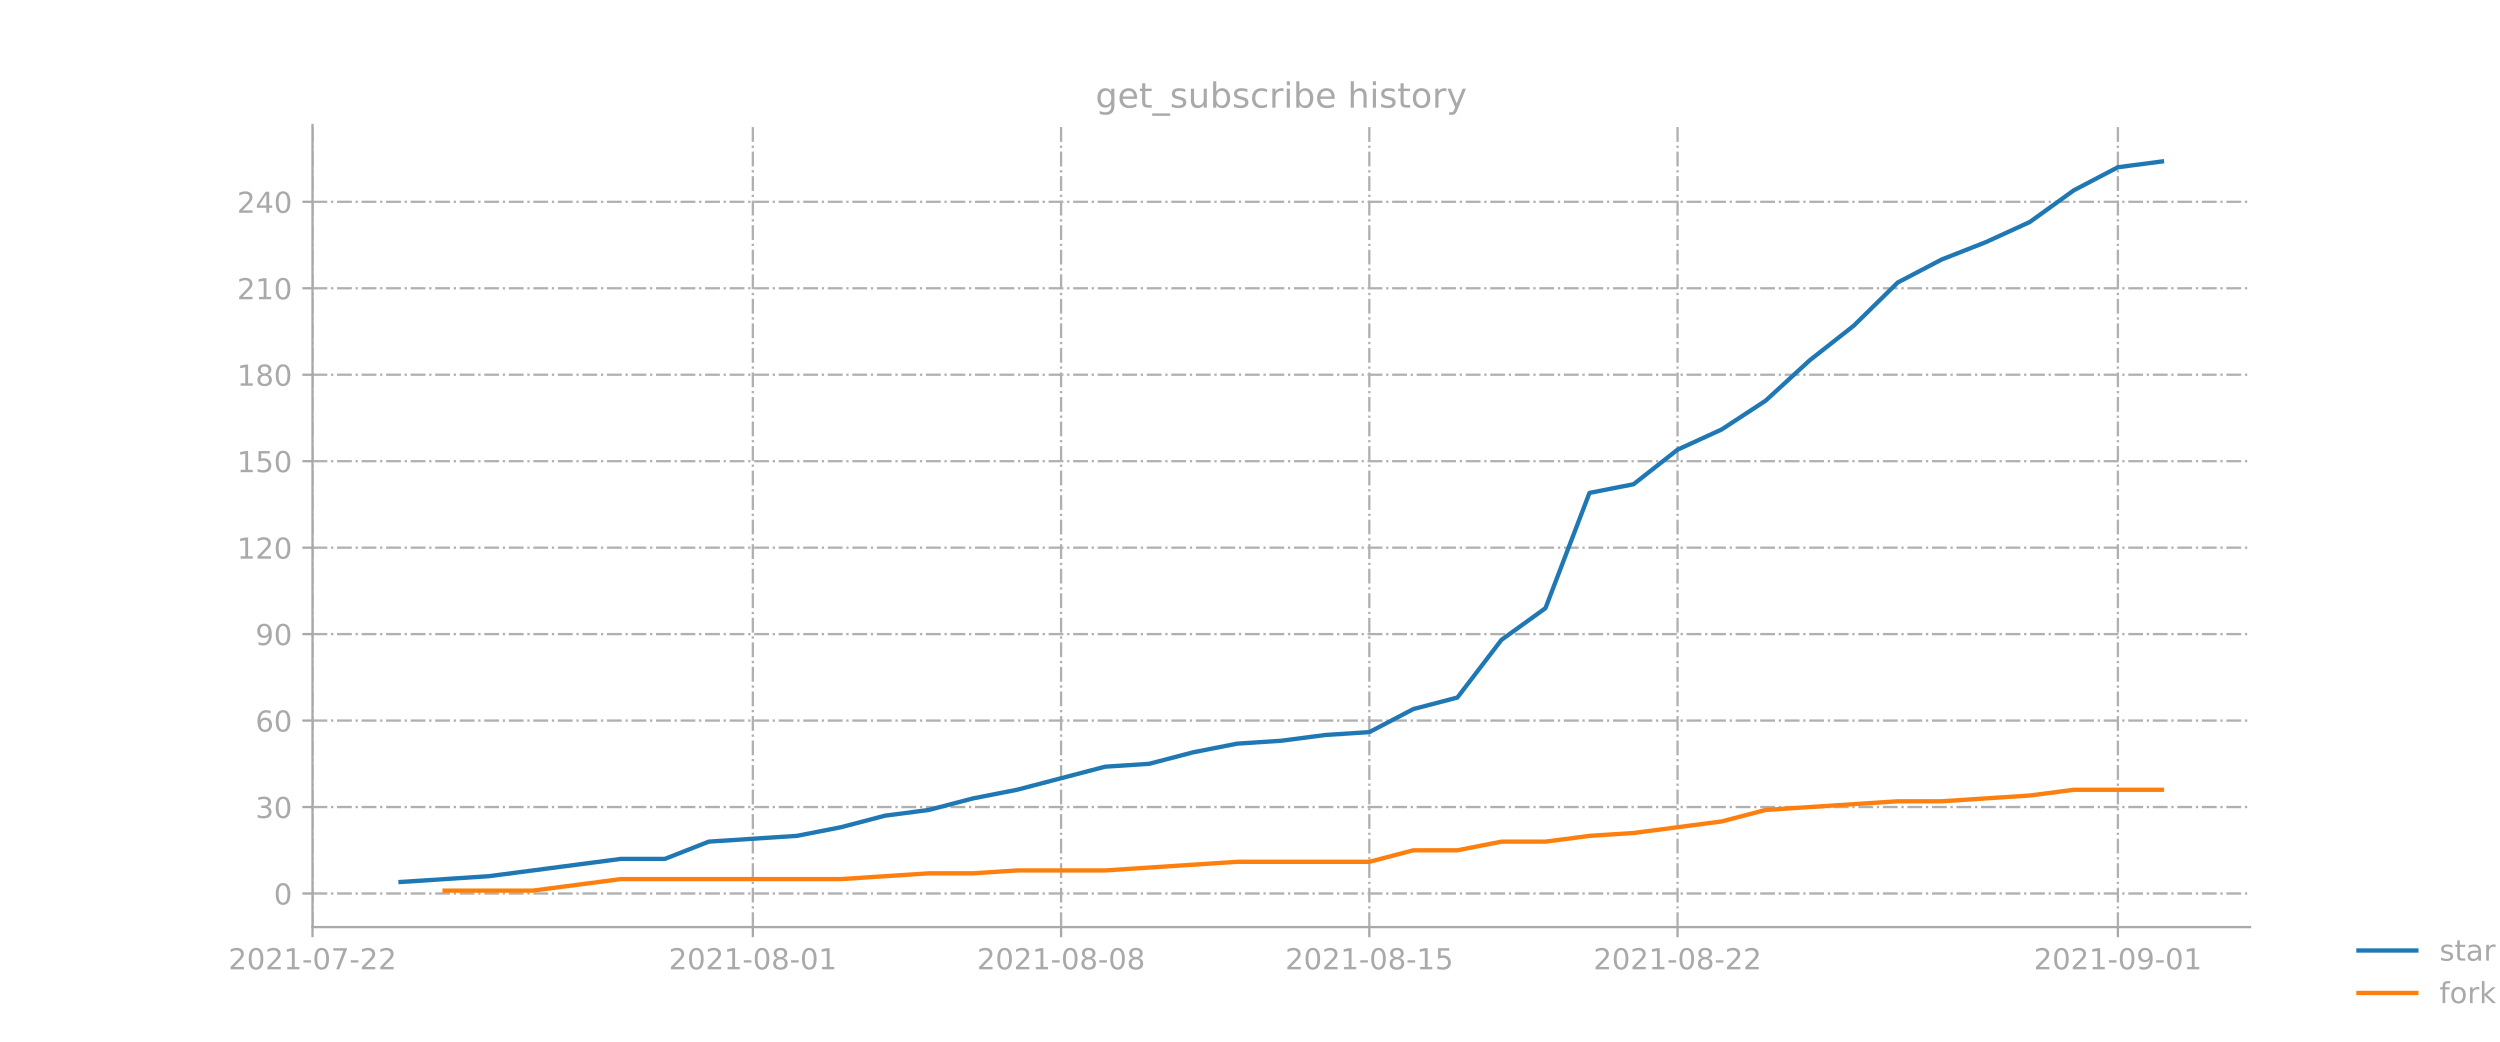
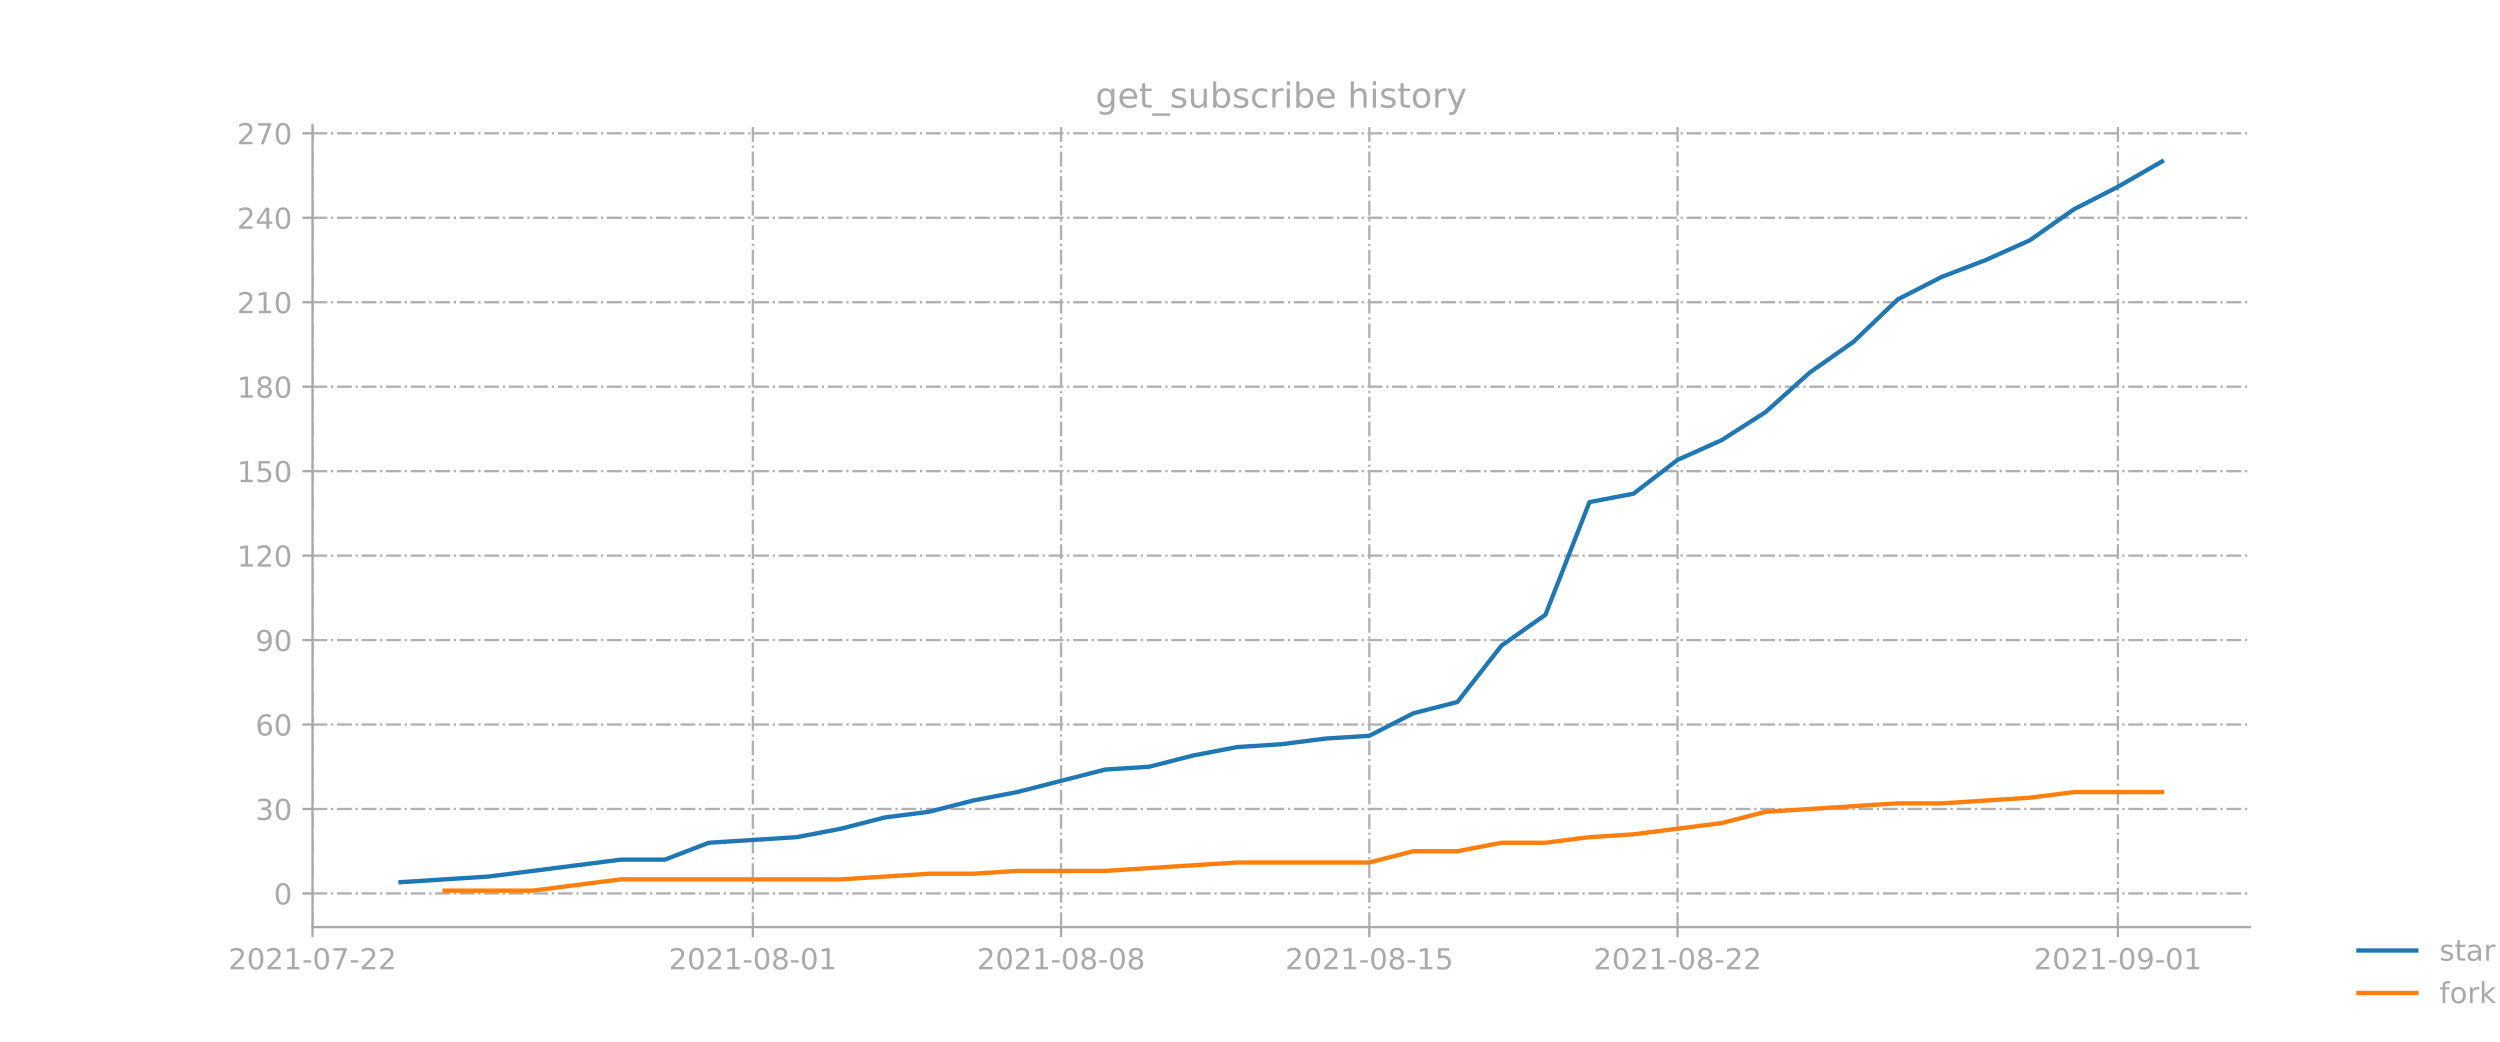
<svg xmlns="http://www.w3.org/2000/svg" xmlns:xlink="http://www.w3.org/1999/xlink" height="360pt" version="1.1" viewBox="0 0 864 360" width="864pt">
  <defs>
    <style type="text/css">*{stroke-linecap:butt;stroke-linejoin:round;}</style>
  </defs>
  <g id="figure_1">
    <g id="patch_1">
      <path d="M 0 360  L 864 360  L 864 0  L 0 0  z " style="fill:none;opacity:0;" />
    </g>
    <g id="axes_1">
      <g id="patch_2">
        <path d="M 108 320.4  L 777.6 320.4  L 777.6 43.2  L 108 43.2  z " style="fill:none;opacity:0;" />
      </g>
      <g id="matplotlib.axis_1">
        <g id="xtick_1">
          <g id="line2d_1">
-             <path clip-path="url(#p518a8195e0)" d="M 108 320.4  L 108 43.2  " style="fill:none;stroke:#b0b0b0;stroke-dasharray:5.12,1.28,0.8,1.28;stroke-dashoffset:0;stroke-width:0.8;" />
+             <path clip-path="url(#p488c6ff433)" d="M 108 320.4  L 108 43.2  " style="fill:none;stroke:#b0b0b0;stroke-dasharray:5.12,1.28,0.8,1.28;stroke-dashoffset:0;stroke-width:0.8;" />
          </g>
          <g id="line2d_2">
            <defs>
-               <path d="M 0 0  L 0 3.5  " id="m4f3326cc4b" style="stroke:#a9a9a9;stroke-width:0.8;" />
+               <path d="M 0 0  L 0 3.5  " id="m070b2c9e47" style="stroke:#a9a9a9;stroke-width:0.8;" />
            </defs>
            <g>
-               <use style="fill:#a9a9a9;stroke:#a9a9a9;stroke-width:0.8;" x="108" xlink:href="#m4f3326cc4b" y="320.4" />
+               <use style="fill:#a9a9a9;stroke:#a9a9a9;stroke-width:0.8;" x="108" xlink:href="#m070b2c9e47" y="320.4" />
            </g>
          </g>
          <g id="text_1">
            <g style="fill:#a9a9a9;" transform="translate(78.94219 334.9984)scale(0.1 -0.1)">
              <defs>
                <path d="M 1228 531  L 3431 531  L 3431 0  L 469 0  L 469 531  Q 828 903 1448 1529  Q 2069 2156 2228 2338  Q 2531 2678 2651 2914  Q 2772 3150 2772 3378  Q 2772 3750 2511 3984  Q 2250 4219 1831 4219  Q 1534 4219 1204 4116  Q 875 4013 500 3803  L 500 4441  Q 881 4594 1212 4672  Q 1544 4750 1819 4750  Q 2544 4750 2975 4387  Q 3406 4025 3406 3419  Q 3406 3131 3298 2873  Q 3191 2616 2906 2266  Q 2828 2175 2409 1742  Q 1991 1309 1228 531  z " id="DejaVuSans-32" transform="scale(0.015625)" />
                <path d="M 2034 4250  Q 1547 4250 1301 3770  Q 1056 3291 1056 2328  Q 1056 1369 1301 889  Q 1547 409 2034 409  Q 2525 409 2770 889  Q 3016 1369 3016 2328  Q 3016 3291 2770 3770  Q 2525 4250 2034 4250  z M 2034 4750  Q 2819 4750 3233 4129  Q 3647 3509 3647 2328  Q 3647 1150 3233 529  Q 2819 -91 2034 -91  Q 1250 -91 836 529  Q 422 1150 422 2328  Q 422 3509 836 4129  Q 1250 4750 2034 4750  z " id="DejaVuSans-30" transform="scale(0.015625)" />
                <path d="M 794 531  L 1825 531  L 1825 4091  L 703 3866  L 703 4441  L 1819 4666  L 2450 4666  L 2450 531  L 3481 531  L 3481 0  L 794 0  L 794 531  z " id="DejaVuSans-31" transform="scale(0.015625)" />
                <path d="M 313 2009  L 1997 2009  L 1997 1497  L 313 1497  L 313 2009  z " id="DejaVuSans-2d" transform="scale(0.015625)" />
                <path d="M 525 4666  L 3525 4666  L 3525 4397  L 1831 0  L 1172 0  L 2766 4134  L 525 4134  L 525 4666  z " id="DejaVuSans-37" transform="scale(0.015625)" />
              </defs>
              <use xlink:href="#DejaVuSans-32" />
              <use x="63.623" xlink:href="#DejaVuSans-30" />
              <use x="127.246" xlink:href="#DejaVuSans-32" />
              <use x="190.869" xlink:href="#DejaVuSans-31" />
              <use x="254.492" xlink:href="#DejaVuSans-2d" />
              <use x="290.576" xlink:href="#DejaVuSans-30" />
              <use x="354.199" xlink:href="#DejaVuSans-37" />
              <use x="417.822" xlink:href="#DejaVuSans-2d" />
              <use x="453.906" xlink:href="#DejaVuSans-32" />
              <use x="517.529" xlink:href="#DejaVuSans-32" />
            </g>
          </g>
        </g>
        <g id="xtick_2">
          <g id="line2d_3">
-             <path clip-path="url(#p518a8195e0)" d="M 260.182 320.4  L 260.182 43.2  " style="fill:none;stroke:#b0b0b0;stroke-dasharray:5.12,1.28,0.8,1.28;stroke-dashoffset:0;stroke-width:0.8;" />
+             <path clip-path="url(#p488c6ff433)" d="M 260.182 320.4  L 260.182 43.2  " style="fill:none;stroke:#b0b0b0;stroke-dasharray:5.12,1.28,0.8,1.28;stroke-dashoffset:0;stroke-width:0.8;" />
          </g>
          <g id="line2d_4">
            <g>
-               <use style="fill:#a9a9a9;stroke:#a9a9a9;stroke-width:0.8;" x="260.182" xlink:href="#m4f3326cc4b" y="320.4" />
+               <use style="fill:#a9a9a9;stroke:#a9a9a9;stroke-width:0.8;" x="260.182" xlink:href="#m070b2c9e47" y="320.4" />
            </g>
          </g>
          <g id="text_2">
            <g style="fill:#a9a9a9;" transform="translate(231.124 334.9984)scale(0.1 -0.1)">
              <defs>
                <path d="M 2034 2216  Q 1584 2216 1326 1975  Q 1069 1734 1069 1313  Q 1069 891 1326 650  Q 1584 409 2034 409  Q 2484 409 2743 651  Q 3003 894 3003 1313  Q 3003 1734 2745 1975  Q 2488 2216 2034 2216  z M 1403 2484  Q 997 2584 770 2862  Q 544 3141 544 3541  Q 544 4100 942 4425  Q 1341 4750 2034 4750  Q 2731 4750 3128 4425  Q 3525 4100 3525 3541  Q 3525 3141 3298 2862  Q 3072 2584 2669 2484  Q 3125 2378 3379 2068  Q 3634 1759 3634 1313  Q 3634 634 3220 271  Q 2806 -91 2034 -91  Q 1263 -91 848 271  Q 434 634 434 1313  Q 434 1759 690 2068  Q 947 2378 1403 2484  z M 1172 3481  Q 1172 3119 1398 2916  Q 1625 2713 2034 2713  Q 2441 2713 2670 2916  Q 2900 3119 2900 3481  Q 2900 3844 2670 4047  Q 2441 4250 2034 4250  Q 1625 4250 1398 4047  Q 1172 3844 1172 3481  z " id="DejaVuSans-38" transform="scale(0.015625)" />
              </defs>
              <use xlink:href="#DejaVuSans-32" />
              <use x="63.623" xlink:href="#DejaVuSans-30" />
              <use x="127.246" xlink:href="#DejaVuSans-32" />
              <use x="190.869" xlink:href="#DejaVuSans-31" />
              <use x="254.492" xlink:href="#DejaVuSans-2d" />
              <use x="290.576" xlink:href="#DejaVuSans-30" />
              <use x="354.199" xlink:href="#DejaVuSans-38" />
              <use x="417.822" xlink:href="#DejaVuSans-2d" />
              <use x="453.906" xlink:href="#DejaVuSans-30" />
              <use x="517.529" xlink:href="#DejaVuSans-31" />
            </g>
          </g>
        </g>
        <g id="xtick_3">
          <g id="line2d_5">
-             <path clip-path="url(#p518a8195e0)" d="M 366.709 320.4  L 366.709 43.2  " style="fill:none;stroke:#b0b0b0;stroke-dasharray:5.12,1.28,0.8,1.28;stroke-dashoffset:0;stroke-width:0.8;" />
+             <path clip-path="url(#p488c6ff433)" d="M 366.709 320.4  L 366.709 43.2  " style="fill:none;stroke:#b0b0b0;stroke-dasharray:5.12,1.28,0.8,1.28;stroke-dashoffset:0;stroke-width:0.8;" />
          </g>
          <g id="line2d_6">
            <g>
-               <use style="fill:#a9a9a9;stroke:#a9a9a9;stroke-width:0.8;" x="366.709" xlink:href="#m4f3326cc4b" y="320.4" />
+               <use style="fill:#a9a9a9;stroke:#a9a9a9;stroke-width:0.8;" x="366.709" xlink:href="#m070b2c9e47" y="320.4" />
            </g>
          </g>
          <g id="text_3">
            <g style="fill:#a9a9a9;" transform="translate(337.6513 334.9984)scale(0.1 -0.1)">
              <use xlink:href="#DejaVuSans-32" />
              <use x="63.623" xlink:href="#DejaVuSans-30" />
              <use x="127.246" xlink:href="#DejaVuSans-32" />
              <use x="190.869" xlink:href="#DejaVuSans-31" />
              <use x="254.492" xlink:href="#DejaVuSans-2d" />
              <use x="290.576" xlink:href="#DejaVuSans-30" />
              <use x="354.199" xlink:href="#DejaVuSans-38" />
              <use x="417.822" xlink:href="#DejaVuSans-2d" />
              <use x="453.906" xlink:href="#DejaVuSans-30" />
              <use x="517.529" xlink:href="#DejaVuSans-38" />
            </g>
          </g>
        </g>
        <g id="xtick_4">
          <g id="line2d_7">
-             <path clip-path="url(#p518a8195e0)" d="M 473.236 320.4  L 473.236 43.2  " style="fill:none;stroke:#b0b0b0;stroke-dasharray:5.12,1.28,0.8,1.28;stroke-dashoffset:0;stroke-width:0.8;" />
+             <path clip-path="url(#p488c6ff433)" d="M 473.236 320.4  L 473.236 43.2  " style="fill:none;stroke:#b0b0b0;stroke-dasharray:5.12,1.28,0.8,1.28;stroke-dashoffset:0;stroke-width:0.8;" />
          </g>
          <g id="line2d_8">
            <g>
-               <use style="fill:#a9a9a9;stroke:#a9a9a9;stroke-width:0.8;" x="473.236" xlink:href="#m4f3326cc4b" y="320.4" />
+               <use style="fill:#a9a9a9;stroke:#a9a9a9;stroke-width:0.8;" x="473.236" xlink:href="#m070b2c9e47" y="320.4" />
            </g>
          </g>
          <g id="text_4">
            <g style="fill:#a9a9a9;" transform="translate(444.1786 334.9984)scale(0.1 -0.1)">
              <defs>
                <path d="M 691 4666  L 3169 4666  L 3169 4134  L 1269 4134  L 1269 2991  Q 1406 3038 1543 3061  Q 1681 3084 1819 3084  Q 2600 3084 3056 2656  Q 3513 2228 3513 1497  Q 3513 744 3044 326  Q 2575 -91 1722 -91  Q 1428 -91 1123 -41  Q 819 9 494 109  L 494 744  Q 775 591 1075 516  Q 1375 441 1709 441  Q 2250 441 2565 725  Q 2881 1009 2881 1497  Q 2881 1984 2565 2268  Q 2250 2553 1709 2553  Q 1456 2553 1204 2497  Q 953 2441 691 2322  L 691 4666  z " id="DejaVuSans-35" transform="scale(0.015625)" />
              </defs>
              <use xlink:href="#DejaVuSans-32" />
              <use x="63.623" xlink:href="#DejaVuSans-30" />
              <use x="127.246" xlink:href="#DejaVuSans-32" />
              <use x="190.869" xlink:href="#DejaVuSans-31" />
              <use x="254.492" xlink:href="#DejaVuSans-2d" />
              <use x="290.576" xlink:href="#DejaVuSans-30" />
              <use x="354.199" xlink:href="#DejaVuSans-38" />
              <use x="417.822" xlink:href="#DejaVuSans-2d" />
              <use x="453.906" xlink:href="#DejaVuSans-31" />
              <use x="517.529" xlink:href="#DejaVuSans-35" />
            </g>
          </g>
        </g>
        <g id="xtick_5">
          <g id="line2d_9">
-             <path clip-path="url(#p518a8195e0)" d="M 579.764 320.4  L 579.764 43.2  " style="fill:none;stroke:#b0b0b0;stroke-dasharray:5.12,1.28,0.8,1.28;stroke-dashoffset:0;stroke-width:0.8;" />
+             <path clip-path="url(#p488c6ff433)" d="M 579.764 320.4  L 579.764 43.2  " style="fill:none;stroke:#b0b0b0;stroke-dasharray:5.12,1.28,0.8,1.28;stroke-dashoffset:0;stroke-width:0.8;" />
          </g>
          <g id="line2d_10">
            <g>
-               <use style="fill:#a9a9a9;stroke:#a9a9a9;stroke-width:0.8;" x="579.764" xlink:href="#m4f3326cc4b" y="320.4" />
+               <use style="fill:#a9a9a9;stroke:#a9a9a9;stroke-width:0.8;" x="579.764" xlink:href="#m070b2c9e47" y="320.4" />
            </g>
          </g>
          <g id="text_5">
            <g style="fill:#a9a9a9;" transform="translate(550.7058 334.9984)scale(0.1 -0.1)">
              <use xlink:href="#DejaVuSans-32" />
              <use x="63.623" xlink:href="#DejaVuSans-30" />
              <use x="127.246" xlink:href="#DejaVuSans-32" />
              <use x="190.869" xlink:href="#DejaVuSans-31" />
              <use x="254.492" xlink:href="#DejaVuSans-2d" />
              <use x="290.576" xlink:href="#DejaVuSans-30" />
              <use x="354.199" xlink:href="#DejaVuSans-38" />
              <use x="417.822" xlink:href="#DejaVuSans-2d" />
              <use x="453.906" xlink:href="#DejaVuSans-32" />
              <use x="517.529" xlink:href="#DejaVuSans-32" />
            </g>
          </g>
        </g>
        <g id="xtick_6">
          <g id="line2d_11">
-             <path clip-path="url(#p518a8195e0)" d="M 731.945 320.4  L 731.945 43.2  " style="fill:none;stroke:#b0b0b0;stroke-dasharray:5.12,1.28,0.8,1.28;stroke-dashoffset:0;stroke-width:0.8;" />
+             <path clip-path="url(#p488c6ff433)" d="M 731.945 320.4  L 731.945 43.2  " style="fill:none;stroke:#b0b0b0;stroke-dasharray:5.12,1.28,0.8,1.28;stroke-dashoffset:0;stroke-width:0.8;" />
          </g>
          <g id="line2d_12">
            <g>
-               <use style="fill:#a9a9a9;stroke:#a9a9a9;stroke-width:0.8;" x="731.945" xlink:href="#m4f3326cc4b" y="320.4" />
+               <use style="fill:#a9a9a9;stroke:#a9a9a9;stroke-width:0.8;" x="731.945" xlink:href="#m070b2c9e47" y="320.4" />
            </g>
          </g>
          <g id="text_6">
            <g style="fill:#a9a9a9;" transform="translate(702.8876 334.9984)scale(0.1 -0.1)">
              <defs>
                <path d="M 703 97  L 703 672  Q 941 559 1184 500  Q 1428 441 1663 441  Q 2288 441 2617 861  Q 2947 1281 2994 2138  Q 2813 1869 2534 1725  Q 2256 1581 1919 1581  Q 1219 1581 811 2004  Q 403 2428 403 3163  Q 403 3881 828 4315  Q 1253 4750 1959 4750  Q 2769 4750 3195 4129  Q 3622 3509 3622 2328  Q 3622 1225 3098 567  Q 2575 -91 1691 -91  Q 1453 -91 1209 -44  Q 966 3 703 97  z M 1959 2075  Q 2384 2075 2632 2365  Q 2881 2656 2881 3163  Q 2881 3666 2632 3958  Q 2384 4250 1959 4250  Q 1534 4250 1286 3958  Q 1038 3666 1038 3163  Q 1038 2656 1286 2365  Q 1534 2075 1959 2075  z " id="DejaVuSans-39" transform="scale(0.015625)" />
              </defs>
              <use xlink:href="#DejaVuSans-32" />
              <use x="63.623" xlink:href="#DejaVuSans-30" />
              <use x="127.246" xlink:href="#DejaVuSans-32" />
              <use x="190.869" xlink:href="#DejaVuSans-31" />
              <use x="254.492" xlink:href="#DejaVuSans-2d" />
              <use x="290.576" xlink:href="#DejaVuSans-30" />
              <use x="354.199" xlink:href="#DejaVuSans-39" />
              <use x="417.822" xlink:href="#DejaVuSans-2d" />
              <use x="453.906" xlink:href="#DejaVuSans-30" />
              <use x="517.529" xlink:href="#DejaVuSans-31" />
            </g>
          </g>
        </g>
      </g>
      <g id="matplotlib.axis_2">
        <g id="ytick_1">
          <g id="line2d_13">
-             <path clip-path="url(#p518a8195e0)" d="M 108 308.796  L 777.6 308.796  " style="fill:none;stroke:#b0b0b0;stroke-dasharray:5.12,1.28,0.8,1.28;stroke-dashoffset:0;stroke-width:0.8;" />
+             <path clip-path="url(#p488c6ff433)" d="M 108 308.773  L 777.6 308.773  " style="fill:none;stroke:#b0b0b0;stroke-dasharray:5.12,1.28,0.8,1.28;stroke-dashoffset:0;stroke-width:0.8;" />
          </g>
          <g id="line2d_14">
            <defs>
-               <path d="M 0 0  L -3.5 0  " id="mb622f20532" style="stroke:#a9a9a9;stroke-width:0.8;" />
+               <path d="M 0 0  L -3.5 0  " id="mb5beda704d" style="stroke:#a9a9a9;stroke-width:0.8;" />
            </defs>
            <g>
-               <use style="fill:#a9a9a9;stroke:#a9a9a9;stroke-width:0.8;" x="108" xlink:href="#mb622f20532" y="308.796" />
+               <use style="fill:#a9a9a9;stroke:#a9a9a9;stroke-width:0.8;" x="108" xlink:href="#mb5beda704d" y="308.773" />
            </g>
          </g>
          <g id="text_7">
-             <g style="fill:#a9a9a9;" transform="translate(94.6375 312.5953)scale(0.1 -0.1)">
+             <g style="fill:#a9a9a9;" transform="translate(94.6375 312.5722)scale(0.1 -0.1)">
              <use xlink:href="#DejaVuSans-30" />
            </g>
          </g>
        </g>
        <g id="ytick_2">
          <g id="line2d_15">
-             <path clip-path="url(#p518a8195e0)" d="M 108 278.915  L 777.6 278.915  " style="fill:none;stroke:#b0b0b0;stroke-dasharray:5.12,1.28,0.8,1.28;stroke-dashoffset:0;stroke-width:0.8;" />
+             <path clip-path="url(#p488c6ff433)" d="M 108 279.584  L 777.6 279.584  " style="fill:none;stroke:#b0b0b0;stroke-dasharray:5.12,1.28,0.8,1.28;stroke-dashoffset:0;stroke-width:0.8;" />
          </g>
          <g id="line2d_16">
            <g>
-               <use style="fill:#a9a9a9;stroke:#a9a9a9;stroke-width:0.8;" x="108" xlink:href="#mb622f20532" y="278.915" />
+               <use style="fill:#a9a9a9;stroke:#a9a9a9;stroke-width:0.8;" x="108" xlink:href="#mb5beda704d" y="279.584" />
            </g>
          </g>
          <g id="text_8">
-             <g style="fill:#a9a9a9;" transform="translate(88.275 282.7138)scale(0.1 -0.1)">
+             <g style="fill:#a9a9a9;" transform="translate(88.275 283.383)scale(0.1 -0.1)">
              <defs>
                <path d="M 2597 2516  Q 3050 2419 3304 2112  Q 3559 1806 3559 1356  Q 3559 666 3084 287  Q 2609 -91 1734 -91  Q 1441 -91 1130 -33  Q 819 25 488 141  L 488 750  Q 750 597 1062 519  Q 1375 441 1716 441  Q 2309 441 2620 675  Q 2931 909 2931 1356  Q 2931 1769 2642 2001  Q 2353 2234 1838 2234  L 1294 2234  L 1294 2753  L 1863 2753  Q 2328 2753 2575 2939  Q 2822 3125 2822 3475  Q 2822 3834 2567 4026  Q 2313 4219 1838 4219  Q 1578 4219 1281 4162  Q 984 4106 628 3988  L 628 4550  Q 988 4650 1302 4700  Q 1616 4750 1894 4750  Q 2613 4750 3031 4423  Q 3450 4097 3450 3541  Q 3450 3153 3228 2886  Q 3006 2619 2597 2516  z " id="DejaVuSans-33" transform="scale(0.015625)" />
              </defs>
              <use xlink:href="#DejaVuSans-33" />
              <use x="63.623" xlink:href="#DejaVuSans-30" />
            </g>
          </g>
        </g>
        <g id="ytick_3">
          <g id="line2d_17">
-             <path clip-path="url(#p518a8195e0)" d="M 108 249.033  L 777.6 249.033  " style="fill:none;stroke:#b0b0b0;stroke-dasharray:5.12,1.28,0.8,1.28;stroke-dashoffset:0;stroke-width:0.8;" />
+             <path clip-path="url(#p488c6ff433)" d="M 108 250.395  L 777.6 250.395  " style="fill:none;stroke:#b0b0b0;stroke-dasharray:5.12,1.28,0.8,1.28;stroke-dashoffset:0;stroke-width:0.8;" />
          </g>
          <g id="line2d_18">
            <g>
-               <use style="fill:#a9a9a9;stroke:#a9a9a9;stroke-width:0.8;" x="108" xlink:href="#mb622f20532" y="249.033" />
+               <use style="fill:#a9a9a9;stroke:#a9a9a9;stroke-width:0.8;" x="108" xlink:href="#mb5beda704d" y="250.395" />
            </g>
          </g>
          <g id="text_9">
-             <g style="fill:#a9a9a9;" transform="translate(88.275 252.8324)scale(0.1 -0.1)">
+             <g style="fill:#a9a9a9;" transform="translate(88.275 254.1938)scale(0.1 -0.1)">
              <defs>
                <path d="M 2113 2584  Q 1688 2584 1439 2293  Q 1191 2003 1191 1497  Q 1191 994 1439 701  Q 1688 409 2113 409  Q 2538 409 2786 701  Q 3034 994 3034 1497  Q 3034 2003 2786 2293  Q 2538 2584 2113 2584  z M 3366 4563  L 3366 3988  Q 3128 4100 2886 4159  Q 2644 4219 2406 4219  Q 1781 4219 1451 3797  Q 1122 3375 1075 2522  Q 1259 2794 1537 2939  Q 1816 3084 2150 3084  Q 2853 3084 3261 2657  Q 3669 2231 3669 1497  Q 3669 778 3244 343  Q 2819 -91 2113 -91  Q 1303 -91 875 529  Q 447 1150 447 2328  Q 447 3434 972 4092  Q 1497 4750 2381 4750  Q 2619 4750 2861 4703  Q 3103 4656 3366 4563  z " id="DejaVuSans-36" transform="scale(0.015625)" />
              </defs>
              <use xlink:href="#DejaVuSans-36" />
              <use x="63.623" xlink:href="#DejaVuSans-30" />
            </g>
          </g>
        </g>
        <g id="ytick_4">
          <g id="line2d_19">
-             <path clip-path="url(#p518a8195e0)" d="M 108 219.152  L 777.6 219.152  " style="fill:none;stroke:#b0b0b0;stroke-dasharray:5.12,1.28,0.8,1.28;stroke-dashoffset:0;stroke-width:0.8;" />
+             <path clip-path="url(#p488c6ff433)" d="M 108 221.205  L 777.6 221.205  " style="fill:none;stroke:#b0b0b0;stroke-dasharray:5.12,1.28,0.8,1.28;stroke-dashoffset:0;stroke-width:0.8;" />
          </g>
          <g id="line2d_20">
            <g>
-               <use style="fill:#a9a9a9;stroke:#a9a9a9;stroke-width:0.8;" x="108" xlink:href="#mb622f20532" y="219.152" />
+               <use style="fill:#a9a9a9;stroke:#a9a9a9;stroke-width:0.8;" x="108" xlink:href="#mb5beda704d" y="221.205" />
            </g>
          </g>
          <g id="text_10">
-             <g style="fill:#a9a9a9;" transform="translate(88.275 222.951)scale(0.1 -0.1)">
+             <g style="fill:#a9a9a9;" transform="translate(88.275 225.0046)scale(0.1 -0.1)">
              <use xlink:href="#DejaVuSans-39" />
              <use x="63.623" xlink:href="#DejaVuSans-30" />
            </g>
          </g>
        </g>
        <g id="ytick_5">
          <g id="line2d_21">
-             <path clip-path="url(#p518a8195e0)" d="M 108 189.27  L 777.6 189.27  " style="fill:none;stroke:#b0b0b0;stroke-dasharray:5.12,1.28,0.8,1.28;stroke-dashoffset:0;stroke-width:0.8;" />
+             <path clip-path="url(#p488c6ff433)" d="M 108 192.016  L 777.6 192.016  " style="fill:none;stroke:#b0b0b0;stroke-dasharray:5.12,1.28,0.8,1.28;stroke-dashoffset:0;stroke-width:0.8;" />
          </g>
          <g id="line2d_22">
            <g>
-               <use style="fill:#a9a9a9;stroke:#a9a9a9;stroke-width:0.8;" x="108" xlink:href="#mb622f20532" y="189.27" />
+               <use style="fill:#a9a9a9;stroke:#a9a9a9;stroke-width:0.8;" x="108" xlink:href="#mb5beda704d" y="192.016" />
            </g>
          </g>
          <g id="text_11">
-             <g style="fill:#a9a9a9;" transform="translate(81.9125 193.0696)scale(0.1 -0.1)">
+             <g style="fill:#a9a9a9;" transform="translate(81.9125 195.8154)scale(0.1 -0.1)">
              <use xlink:href="#DejaVuSans-31" />
              <use x="63.623" xlink:href="#DejaVuSans-32" />
              <use x="127.246" xlink:href="#DejaVuSans-30" />
            </g>
          </g>
        </g>
        <g id="ytick_6">
          <g id="line2d_23">
-             <path clip-path="url(#p518a8195e0)" d="M 108 159.389  L 777.6 159.389  " style="fill:none;stroke:#b0b0b0;stroke-dasharray:5.12,1.28,0.8,1.28;stroke-dashoffset:0;stroke-width:0.8;" />
+             <path clip-path="url(#p488c6ff433)" d="M 108 162.827  L 777.6 162.827  " style="fill:none;stroke:#b0b0b0;stroke-dasharray:5.12,1.28,0.8,1.28;stroke-dashoffset:0;stroke-width:0.8;" />
          </g>
          <g id="line2d_24">
            <g>
-               <use style="fill:#a9a9a9;stroke:#a9a9a9;stroke-width:0.8;" x="108" xlink:href="#mb622f20532" y="159.389" />
+               <use style="fill:#a9a9a9;stroke:#a9a9a9;stroke-width:0.8;" x="108" xlink:href="#mb5beda704d" y="162.827" />
            </g>
          </g>
          <g id="text_12">
-             <g style="fill:#a9a9a9;" transform="translate(81.9125 163.1882)scale(0.1 -0.1)">
+             <g style="fill:#a9a9a9;" transform="translate(81.9125 166.6262)scale(0.1 -0.1)">
              <use xlink:href="#DejaVuSans-31" />
              <use x="63.623" xlink:href="#DejaVuSans-35" />
              <use x="127.246" xlink:href="#DejaVuSans-30" />
            </g>
          </g>
        </g>
        <g id="ytick_7">
          <g id="line2d_25">
-             <path clip-path="url(#p518a8195e0)" d="M 108 129.508  L 777.6 129.508  " style="fill:none;stroke:#b0b0b0;stroke-dasharray:5.12,1.28,0.8,1.28;stroke-dashoffset:0;stroke-width:0.8;" />
+             <path clip-path="url(#p488c6ff433)" d="M 108 133.638  L 777.6 133.638  " style="fill:none;stroke:#b0b0b0;stroke-dasharray:5.12,1.28,0.8,1.28;stroke-dashoffset:0;stroke-width:0.8;" />
          </g>
          <g id="line2d_26">
            <g>
-               <use style="fill:#a9a9a9;stroke:#a9a9a9;stroke-width:0.8;" x="108" xlink:href="#mb622f20532" y="129.508" />
+               <use style="fill:#a9a9a9;stroke:#a9a9a9;stroke-width:0.8;" x="108" xlink:href="#mb5beda704d" y="133.638" />
            </g>
          </g>
          <g id="text_13">
-             <g style="fill:#a9a9a9;" transform="translate(81.9125 133.3067)scale(0.1 -0.1)">
+             <g style="fill:#a9a9a9;" transform="translate(81.9125 137.4371)scale(0.1 -0.1)">
              <use xlink:href="#DejaVuSans-31" />
              <use x="63.623" xlink:href="#DejaVuSans-38" />
              <use x="127.246" xlink:href="#DejaVuSans-30" />
            </g>
          </g>
        </g>
        <g id="ytick_8">
          <g id="line2d_27">
-             <path clip-path="url(#p518a8195e0)" d="M 108 99.626  L 777.6 99.626  " style="fill:none;stroke:#b0b0b0;stroke-dasharray:5.12,1.28,0.8,1.28;stroke-dashoffset:0;stroke-width:0.8;" />
+             <path clip-path="url(#p488c6ff433)" d="M 108 104.449  L 777.6 104.449  " style="fill:none;stroke:#b0b0b0;stroke-dasharray:5.12,1.28,0.8,1.28;stroke-dashoffset:0;stroke-width:0.8;" />
          </g>
          <g id="line2d_28">
            <g>
-               <use style="fill:#a9a9a9;stroke:#a9a9a9;stroke-width:0.8;" x="108" xlink:href="#mb622f20532" y="99.626" />
+               <use style="fill:#a9a9a9;stroke:#a9a9a9;stroke-width:0.8;" x="108" xlink:href="#mb5beda704d" y="104.449" />
            </g>
          </g>
          <g id="text_14">
-             <g style="fill:#a9a9a9;" transform="translate(81.9125 103.4253)scale(0.1 -0.1)">
+             <g style="fill:#a9a9a9;" transform="translate(81.9125 108.2479)scale(0.1 -0.1)">
              <use xlink:href="#DejaVuSans-32" />
              <use x="63.623" xlink:href="#DejaVuSans-31" />
              <use x="127.246" xlink:href="#DejaVuSans-30" />
            </g>
          </g>
        </g>
        <g id="ytick_9">
          <g id="line2d_29">
-             <path clip-path="url(#p518a8195e0)" d="M 108 69.745  L 777.6 69.745  " style="fill:none;stroke:#b0b0b0;stroke-dasharray:5.12,1.28,0.8,1.28;stroke-dashoffset:0;stroke-width:0.8;" />
+             <path clip-path="url(#p488c6ff433)" d="M 108 75.259  L 777.6 75.259  " style="fill:none;stroke:#b0b0b0;stroke-dasharray:5.12,1.28,0.8,1.28;stroke-dashoffset:0;stroke-width:0.8;" />
          </g>
          <g id="line2d_30">
            <g>
-               <use style="fill:#a9a9a9;stroke:#a9a9a9;stroke-width:0.8;" x="108" xlink:href="#mb622f20532" y="69.745" />
+               <use style="fill:#a9a9a9;stroke:#a9a9a9;stroke-width:0.8;" x="108" xlink:href="#mb5beda704d" y="75.259" />
            </g>
          </g>
          <g id="text_15">
-             <g style="fill:#a9a9a9;" transform="translate(81.9125 73.54388)scale(0.1 -0.1)">
+             <g style="fill:#a9a9a9;" transform="translate(81.9125 79.05868)scale(0.1 -0.1)">
              <defs>
                <path d="M 2419 4116  L 825 1625  L 2419 1625  L 2419 4116  z M 2253 4666  L 3047 4666  L 3047 1625  L 3713 1625  L 3713 1100  L 3047 1100  L 3047 0  L 2419 0  L 2419 1100  L 313 1100  L 313 1709  L 2253 4666  z " id="DejaVuSans-34" transform="scale(0.015625)" />
              </defs>
              <use xlink:href="#DejaVuSans-32" />
              <use x="63.623" xlink:href="#DejaVuSans-34" />
              <use x="127.246" xlink:href="#DejaVuSans-30" />
            </g>
          </g>
        </g>
-       </g>
-       <g id="line2d_31">
-         <path clip-path="url(#p518a8195e0)" d="M 138.436 304.812  L 153.655 303.816  L 168.873 302.82  L 184.091 300.828  L 199.309 298.836  L 214.527 296.843  L 229.745 296.843  L 244.964 290.867  L 260.182 289.871  L 275.4 288.875  L 290.618 285.887  L 305.836 281.903  L 321.055 279.911  L 336.273 275.926  L 351.491 272.938  L 366.709 268.954  L 381.927 264.97  L 397.145 263.974  L 412.364 259.99  L 427.582 257.002  L 442.8 256.006  L 458.018 254.013  L 473.236 253.017  L 488.455 245.049  L 503.673 241.065  L 518.891 221.144  L 534.109 210.187  L 549.327 170.345  L 564.545 167.357  L 579.764 155.405  L 594.982 148.432  L 610.2 138.472  L 625.418 124.527  L 640.636 112.575  L 655.855 97.634  L 671.073 89.666  L 686.291 83.689  L 701.509 76.717  L 716.727 65.76  L 731.945 57.792  L 747.164 55.8  " style="fill:none;stroke:#1f77b4;stroke-linecap:square;stroke-width:1.5;" />
-       </g>
-       <g id="line2d_32">
-         <path clip-path="url(#p518a8195e0)" d="M 153.655 307.8  L 168.873 307.8  L 184.091 307.8  L 199.309 305.808  L 214.527 303.816  L 229.745 303.816  L 244.964 303.816  L 260.182 303.816  L 275.4 303.816  L 290.618 303.816  L 305.836 302.82  L 321.055 301.824  L 336.273 301.824  L 351.491 300.828  L 366.709 300.828  L 381.927 300.828  L 397.145 299.832  L 412.364 298.836  L 427.582 297.84  L 442.8 297.84  L 458.018 297.84  L 473.236 297.84  L 488.455 293.855  L 503.673 293.855  L 518.891 290.867  L 534.109 290.867  L 549.327 288.875  L 564.545 287.879  L 579.764 285.887  L 594.982 283.895  L 610.2 279.911  L 625.418 278.915  L 640.636 277.919  L 655.855 276.923  L 671.073 276.923  L 686.291 275.926  L 701.509 274.93  L 716.727 272.938  L 731.945 272.938  L 747.164 272.938  " style="fill:none;stroke:#ff7f0e;stroke-linecap:square;stroke-width:1.5;" />
+         <g id="ytick_10">
+           <g id="line2d_31">
+             <path clip-path="url(#p488c6ff433)" d="M 108 46.07  L 777.6 46.07  " style="fill:none;stroke:#b0b0b0;stroke-dasharray:5.12,1.28,0.8,1.28;stroke-dashoffset:0;stroke-width:0.8;" />
+           </g>
+           <g id="line2d_32">
+             <g>
+               <use style="fill:#a9a9a9;stroke:#a9a9a9;stroke-width:0.8;" x="108" xlink:href="#mb5beda704d" y="46.07" />
+             </g>
+           </g>
+           <g id="text_16">
+             <g style="fill:#a9a9a9;" transform="translate(81.9125 49.86949)scale(0.1 -0.1)">
+               <use xlink:href="#DejaVuSans-32" />
+               <use x="63.623" xlink:href="#DejaVuSans-37" />
+               <use x="127.246" xlink:href="#DejaVuSans-30" />
+             </g>
+           </g>
+         </g>
+       </g>
+       <g id="line2d_33">
+         <path clip-path="url(#p488c6ff433)" d="M 138.436 304.881  L 153.655 303.908  L 168.873 302.935  L 184.091 300.989  L 199.309 299.043  L 214.527 297.097  L 229.745 297.097  L 244.964 291.259  L 260.182 290.286  L 275.4 289.314  L 290.618 286.395  L 305.836 282.503  L 321.055 280.557  L 336.273 276.665  L 351.491 273.746  L 366.709 269.854  L 381.927 265.962  L 397.145 264.989  L 412.364 261.097  L 427.582 258.178  L 442.8 257.205  L 458.018 255.259  L 473.236 254.286  L 488.455 246.503  L 503.673 242.611  L 518.891 223.151  L 534.109 212.449  L 549.327 173.53  L 564.545 170.611  L 579.764 158.935  L 594.982 152.124  L 610.2 142.395  L 625.418 128.773  L 640.636 118.07  L 655.855 103.476  L 671.073 95.692  L 686.291 89.854  L 701.509 83.043  L 716.727 72.341  L 731.945 64.557  L 747.164 55.8  " style="fill:none;stroke:#1f77b4;stroke-linecap:square;stroke-width:1.5;" />
+       </g>
+       <g id="line2d_34">
+         <path clip-path="url(#p488c6ff433)" d="M 153.655 307.8  L 168.873 307.8  L 184.091 307.8  L 199.309 305.854  L 214.527 303.908  L 229.745 303.908  L 244.964 303.908  L 260.182 303.908  L 275.4 303.908  L 290.618 303.908  L 305.836 302.935  L 321.055 301.962  L 336.273 301.962  L 351.491 300.989  L 366.709 300.989  L 381.927 300.989  L 397.145 300.016  L 412.364 299.043  L 427.582 298.07  L 442.8 298.07  L 458.018 298.07  L 473.236 298.07  L 488.455 294.178  L 503.673 294.178  L 518.891 291.259  L 534.109 291.259  L 549.327 289.314  L 564.545 288.341  L 579.764 286.395  L 594.982 284.449  L 610.2 280.557  L 625.418 279.584  L 640.636 278.611  L 655.855 277.638  L 671.073 277.638  L 686.291 276.665  L 701.509 275.692  L 716.727 273.746  L 731.945 273.746  L 747.164 273.746  " style="fill:none;stroke:#ff7f0e;stroke-linecap:square;stroke-width:1.5;" />
      </g>
      <g id="patch_3">
        <path d="M 108 320.4  L 108 43.2  " style="fill:none;stroke:#a9a9a9;stroke-linecap:square;stroke-linejoin:miter;stroke-width:0.8;" />
      </g>
      <g id="patch_4">
        <path d="M 777.6 320.4  L 777.6 43.2  " style="fill:none;" />
      </g>
      <g id="patch_5">
        <path d="M 108 320.4  L 777.6 320.4  " style="fill:none;stroke:#a9a9a9;stroke-linecap:square;stroke-linejoin:miter;stroke-width:0.8;" />
      </g>
      <g id="patch_6">
        <path d="M 108 43.2  L 777.6 43.2  " style="fill:none;" />
      </g>
-       <g id="text_16">
+       <g id="text_17">
        <g style="fill:#a9a9a9;" transform="translate(378.6075 37.2)scale(0.12 -0.12)">
          <defs>
            <path d="M 2906 1791  Q 2906 2416 2648 2759  Q 2391 3103 1925 3103  Q 1463 3103 1205 2759  Q 947 2416 947 1791  Q 947 1169 1205 825  Q 1463 481 1925 481  Q 2391 481 2648 825  Q 2906 1169 2906 1791  z M 3481 434  Q 3481 -459 3084 -895  Q 2688 -1331 1869 -1331  Q 1566 -1331 1297 -1286  Q 1028 -1241 775 -1147  L 775 -588  Q 1028 -725 1275 -790  Q 1522 -856 1778 -856  Q 2344 -856 2625 -561  Q 2906 -266 2906 331  L 2906 616  Q 2728 306 2450 153  Q 2172 0 1784 0  Q 1141 0 747 490  Q 353 981 353 1791  Q 353 2603 747 3093  Q 1141 3584 1784 3584  Q 2172 3584 2450 3431  Q 2728 3278 2906 2969  L 2906 3500  L 3481 3500  L 3481 434  z " id="DejaVuSans-67" transform="scale(0.015625)" />
            <path d="M 3597 1894  L 3597 1613  L 953 1613  Q 991 1019 1311 708  Q 1631 397 2203 397  Q 2534 397 2845 478  Q 3156 559 3463 722  L 3463 178  Q 3153 47 2828 -22  Q 2503 -91 2169 -91  Q 1331 -91 842 396  Q 353 884 353 1716  Q 353 2575 817 3079  Q 1281 3584 2069 3584  Q 2775 3584 3186 3129  Q 3597 2675 3597 1894  z M 3022 2063  Q 3016 2534 2758 2815  Q 2500 3097 2075 3097  Q 1594 3097 1305 2825  Q 1016 2553 972 2059  L 3022 2063  z " id="DejaVuSans-65" transform="scale(0.015625)" />
            <path d="M 1172 4494  L 1172 3500  L 2356 3500  L 2356 3053  L 1172 3053  L 1172 1153  Q 1172 725 1289 603  Q 1406 481 1766 481  L 2356 481  L 2356 0  L 1766 0  Q 1100 0 847 248  Q 594 497 594 1153  L 594 3053  L 172 3053  L 172 3500  L 594 3500  L 594 4494  L 1172 4494  z " id="DejaVuSans-74" transform="scale(0.015625)" />
            <path d="M 3263 -1063  L 3263 -1509  L -63 -1509  L -63 -1063  L 3263 -1063  z " id="DejaVuSans-5f" transform="scale(0.015625)" />
            <path d="M 2834 3397  L 2834 2853  Q 2591 2978 2328 3040  Q 2066 3103 1784 3103  Q 1356 3103 1142 2972  Q 928 2841 928 2578  Q 928 2378 1081 2264  Q 1234 2150 1697 2047  L 1894 2003  Q 2506 1872 2764 1633  Q 3022 1394 3022 966  Q 3022 478 2636 193  Q 2250 -91 1575 -91  Q 1294 -91 989 -36  Q 684 19 347 128  L 347 722  Q 666 556 975 473  Q 1284 391 1588 391  Q 1994 391 2212 530  Q 2431 669 2431 922  Q 2431 1156 2273 1281  Q 2116 1406 1581 1522  L 1381 1569  Q 847 1681 609 1914  Q 372 2147 372 2553  Q 372 3047 722 3315  Q 1072 3584 1716 3584  Q 2034 3584 2315 3537  Q 2597 3491 2834 3397  z " id="DejaVuSans-73" transform="scale(0.015625)" />
            <path d="M 544 1381  L 544 3500  L 1119 3500  L 1119 1403  Q 1119 906 1312 657  Q 1506 409 1894 409  Q 2359 409 2629 706  Q 2900 1003 2900 1516  L 2900 3500  L 3475 3500  L 3475 0  L 2900 0  L 2900 538  Q 2691 219 2414 64  Q 2138 -91 1772 -91  Q 1169 -91 856 284  Q 544 659 544 1381  z M 1991 3584  L 1991 3584  z " id="DejaVuSans-75" transform="scale(0.015625)" />
            <path d="M 3116 1747  Q 3116 2381 2855 2742  Q 2594 3103 2138 3103  Q 1681 3103 1420 2742  Q 1159 2381 1159 1747  Q 1159 1113 1420 752  Q 1681 391 2138 391  Q 2594 391 2855 752  Q 3116 1113 3116 1747  z M 1159 2969  Q 1341 3281 1617 3432  Q 1894 3584 2278 3584  Q 2916 3584 3314 3078  Q 3713 2572 3713 1747  Q 3713 922 3314 415  Q 2916 -91 2278 -91  Q 1894 -91 1617 61  Q 1341 213 1159 525  L 1159 0  L 581 0  L 581 4863  L 1159 4863  L 1159 2969  z " id="DejaVuSans-62" transform="scale(0.015625)" />
            <path d="M 3122 3366  L 3122 2828  Q 2878 2963 2633 3030  Q 2388 3097 2138 3097  Q 1578 3097 1268 2742  Q 959 2388 959 1747  Q 959 1106 1268 751  Q 1578 397 2138 397  Q 2388 397 2633 464  Q 2878 531 3122 666  L 3122 134  Q 2881 22 2623 -34  Q 2366 -91 2075 -91  Q 1284 -91 818 406  Q 353 903 353 1747  Q 353 2603 823 3093  Q 1294 3584 2113 3584  Q 2378 3584 2631 3529  Q 2884 3475 3122 3366  z " id="DejaVuSans-63" transform="scale(0.015625)" />
            <path d="M 2631 2963  Q 2534 3019 2420 3045  Q 2306 3072 2169 3072  Q 1681 3072 1420 2755  Q 1159 2438 1159 1844  L 1159 0  L 581 0  L 581 3500  L 1159 3500  L 1159 2956  Q 1341 3275 1631 3429  Q 1922 3584 2338 3584  Q 2397 3584 2469 3576  Q 2541 3569 2628 3553  L 2631 2963  z " id="DejaVuSans-72" transform="scale(0.015625)" />
            <path d="M 603 3500  L 1178 3500  L 1178 0  L 603 0  L 603 3500  z M 603 4863  L 1178 4863  L 1178 4134  L 603 4134  L 603 4863  z " id="DejaVuSans-69" transform="scale(0.015625)" />
            <path id="DejaVuSans-20" transform="scale(0.015625)" />
            <path d="M 3513 2113  L 3513 0  L 2938 0  L 2938 2094  Q 2938 2591 2744 2837  Q 2550 3084 2163 3084  Q 1697 3084 1428 2787  Q 1159 2491 1159 1978  L 1159 0  L 581 0  L 581 4863  L 1159 4863  L 1159 2956  Q 1366 3272 1645 3428  Q 1925 3584 2291 3584  Q 2894 3584 3203 3211  Q 3513 2838 3513 2113  z " id="DejaVuSans-68" transform="scale(0.015625)" />
            <path d="M 1959 3097  Q 1497 3097 1228 2736  Q 959 2375 959 1747  Q 959 1119 1226 758  Q 1494 397 1959 397  Q 2419 397 2687 759  Q 2956 1122 2956 1747  Q 2956 2369 2687 2733  Q 2419 3097 1959 3097  z M 1959 3584  Q 2709 3584 3137 3096  Q 3566 2609 3566 1747  Q 3566 888 3137 398  Q 2709 -91 1959 -91  Q 1206 -91 779 398  Q 353 888 353 1747  Q 353 2609 779 3096  Q 1206 3584 1959 3584  z " id="DejaVuSans-6f" transform="scale(0.015625)" />
            <path d="M 2059 -325  Q 1816 -950 1584 -1140  Q 1353 -1331 966 -1331  L 506 -1331  L 506 -850  L 844 -850  Q 1081 -850 1212 -737  Q 1344 -625 1503 -206  L 1606 56  L 191 3500  L 800 3500  L 1894 763  L 2988 3500  L 3597 3500  L 2059 -325  z " id="DejaVuSans-79" transform="scale(0.015625)" />
          </defs>
          <use xlink:href="#DejaVuSans-67" />
          <use x="63.477" xlink:href="#DejaVuSans-65" />
          <use x="125" xlink:href="#DejaVuSans-74" />
          <use x="164.209" xlink:href="#DejaVuSans-5f" />
          <use x="214.209" xlink:href="#DejaVuSans-73" />
          <use x="266.309" xlink:href="#DejaVuSans-75" />
          <use x="329.688" xlink:href="#DejaVuSans-62" />
          <use x="393.164" xlink:href="#DejaVuSans-73" />
          <use x="445.264" xlink:href="#DejaVuSans-63" />
          <use x="500.244" xlink:href="#DejaVuSans-72" />
          <use x="541.357" xlink:href="#DejaVuSans-69" />
          <use x="569.141" xlink:href="#DejaVuSans-62" />
          <use x="632.617" xlink:href="#DejaVuSans-65" />
          <use x="694.141" xlink:href="#DejaVuSans-20" />
          <use x="725.928" xlink:href="#DejaVuSans-68" />
          <use x="789.307" xlink:href="#DejaVuSans-69" />
          <use x="817.09" xlink:href="#DejaVuSans-73" />
          <use x="869.189" xlink:href="#DejaVuSans-74" />
          <use x="908.398" xlink:href="#DejaVuSans-6f" />
          <use x="969.58" xlink:href="#DejaVuSans-72" />
          <use x="1010.693" xlink:href="#DejaVuSans-79" />
        </g>
      </g>
      <g id="legend_1">
-         <g id="line2d_33">
+         <g id="line2d_35">
          <path d="M 815.08 328.498  L 835.08 328.498  " style="fill:none;stroke:#1f77b4;stroke-linecap:square;stroke-width:1.5;" />
        </g>
-         <g id="line2d_34" />
-         <g id="text_17">
+         <g id="line2d_36" />
+         <g id="text_18">
          <g style="fill:#a9a9a9;" transform="translate(843.08 331.9984)scale(0.1 -0.1)">
            <defs>
              <path d="M 2194 1759  Q 1497 1759 1228 1600  Q 959 1441 959 1056  Q 959 750 1161 570  Q 1363 391 1709 391  Q 2188 391 2477 730  Q 2766 1069 2766 1631  L 2766 1759  L 2194 1759  z M 3341 1997  L 3341 0  L 2766 0  L 2766 531  Q 2569 213 2275 61  Q 1981 -91 1556 -91  Q 1019 -91 701 211  Q 384 513 384 1019  Q 384 1609 779 1909  Q 1175 2209 1959 2209  L 2766 2209  L 2766 2266  Q 2766 2663 2505 2880  Q 2244 3097 1772 3097  Q 1472 3097 1187 3025  Q 903 2953 641 2809  L 641 3341  Q 956 3463 1253 3523  Q 1550 3584 1831 3584  Q 2591 3584 2966 3190  Q 3341 2797 3341 1997  z " id="DejaVuSans-61" transform="scale(0.015625)" />
            </defs>
            <use xlink:href="#DejaVuSans-73" />
            <use x="52.1" xlink:href="#DejaVuSans-74" />
            <use x="91.309" xlink:href="#DejaVuSans-61" />
            <use x="152.588" xlink:href="#DejaVuSans-72" />
          </g>
        </g>
-         <g id="line2d_35">
+         <g id="line2d_37">
          <path d="M 815.08 343.177  L 835.08 343.177  " style="fill:none;stroke:#ff7f0e;stroke-linecap:square;stroke-width:1.5;" />
        </g>
-         <g id="line2d_36" />
-         <g id="text_18">
+         <g id="line2d_38" />
+         <g id="text_19">
          <g style="fill:#a9a9a9;" transform="translate(843.08 346.6766)scale(0.1 -0.1)">
            <defs>
              <path d="M 2375 4863  L 2375 4384  L 1825 4384  Q 1516 4384 1395 4259  Q 1275 4134 1275 3809  L 1275 3500  L 2222 3500  L 2222 3053  L 1275 3053  L 1275 0  L 697 0  L 697 3053  L 147 3053  L 147 3500  L 697 3500  L 697 3744  Q 697 4328 969 4595  Q 1241 4863 1831 4863  L 2375 4863  z " id="DejaVuSans-66" transform="scale(0.015625)" />
              <path d="M 581 4863  L 1159 4863  L 1159 1991  L 2875 3500  L 3609 3500  L 1753 1863  L 3688 0  L 2938 0  L 1159 1709  L 1159 0  L 581 0  L 581 4863  z " id="DejaVuSans-6b" transform="scale(0.015625)" />
            </defs>
            <use xlink:href="#DejaVuSans-66" />
            <use x="35.205" xlink:href="#DejaVuSans-6f" />
            <use x="96.387" xlink:href="#DejaVuSans-72" />
            <use x="137.5" xlink:href="#DejaVuSans-6b" />
          </g>
        </g>
      </g>
    </g>
  </g>
  <defs>
-     <clipPath id="p518a8195e0">
+     <clipPath id="p488c6ff433">
      <rect height="277.2" width="669.6" x="108" y="43.2" />
    </clipPath>
  </defs>
</svg>
